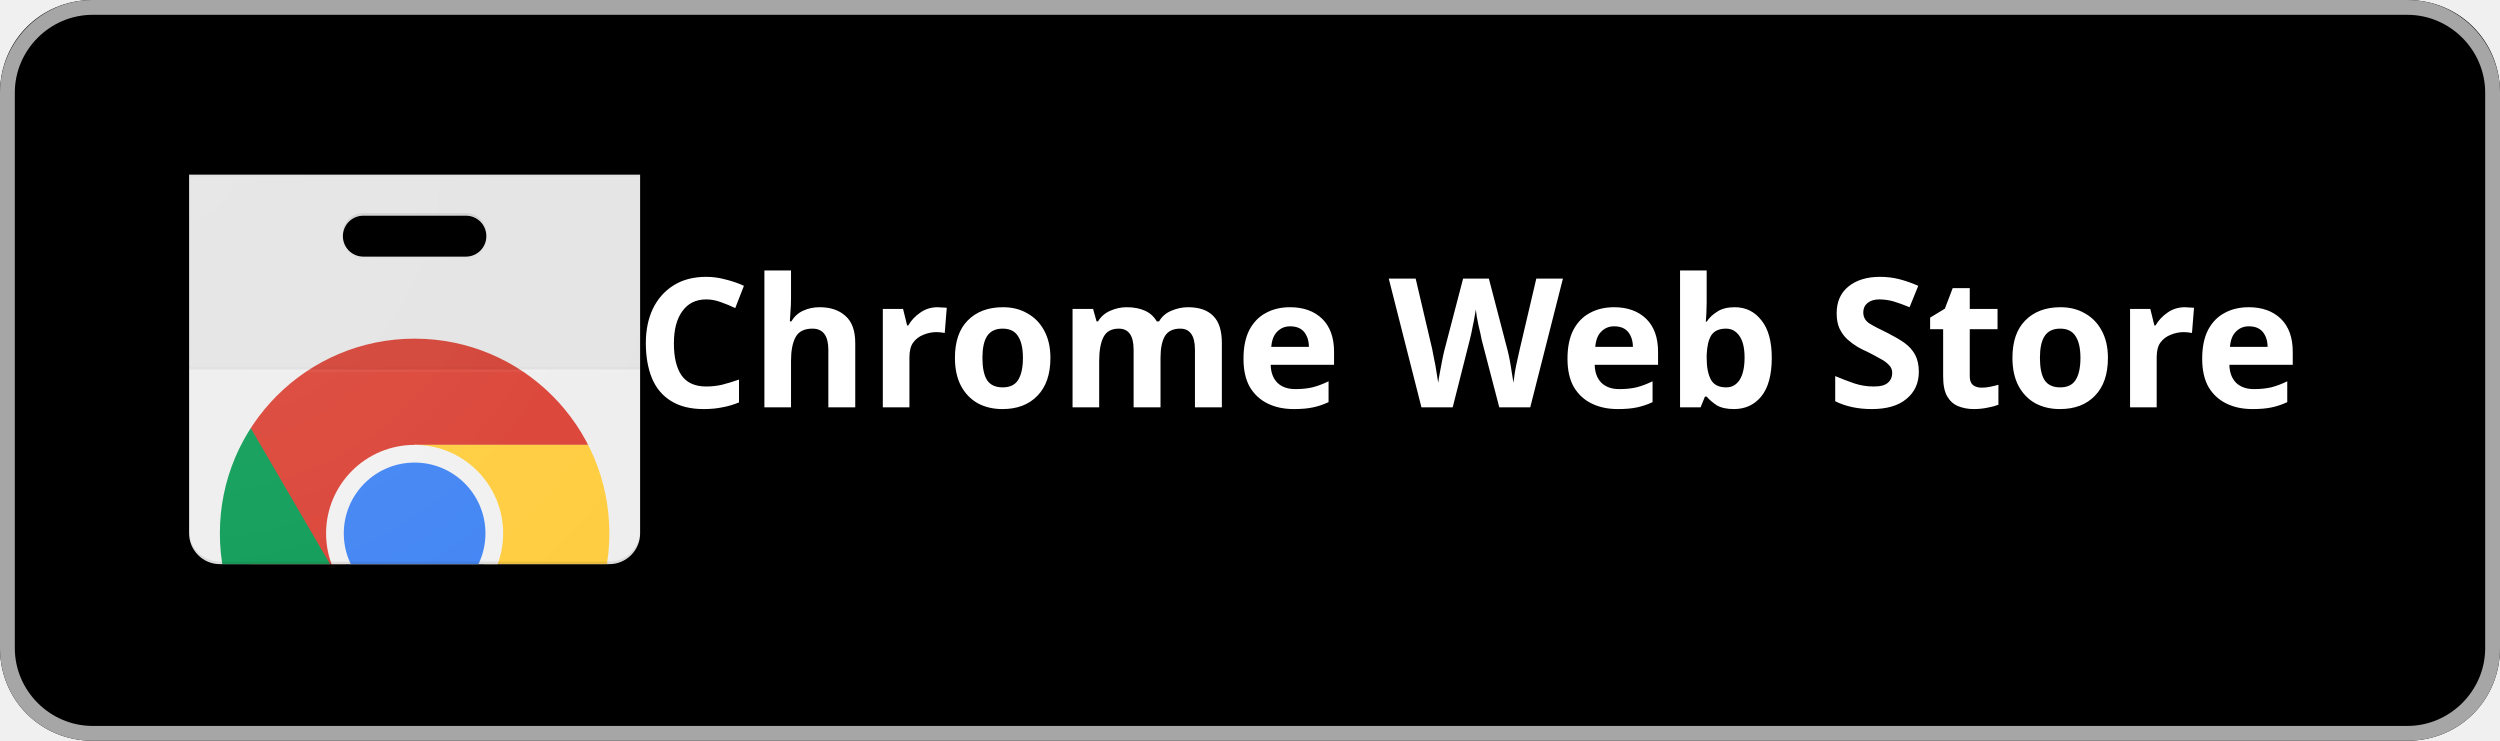
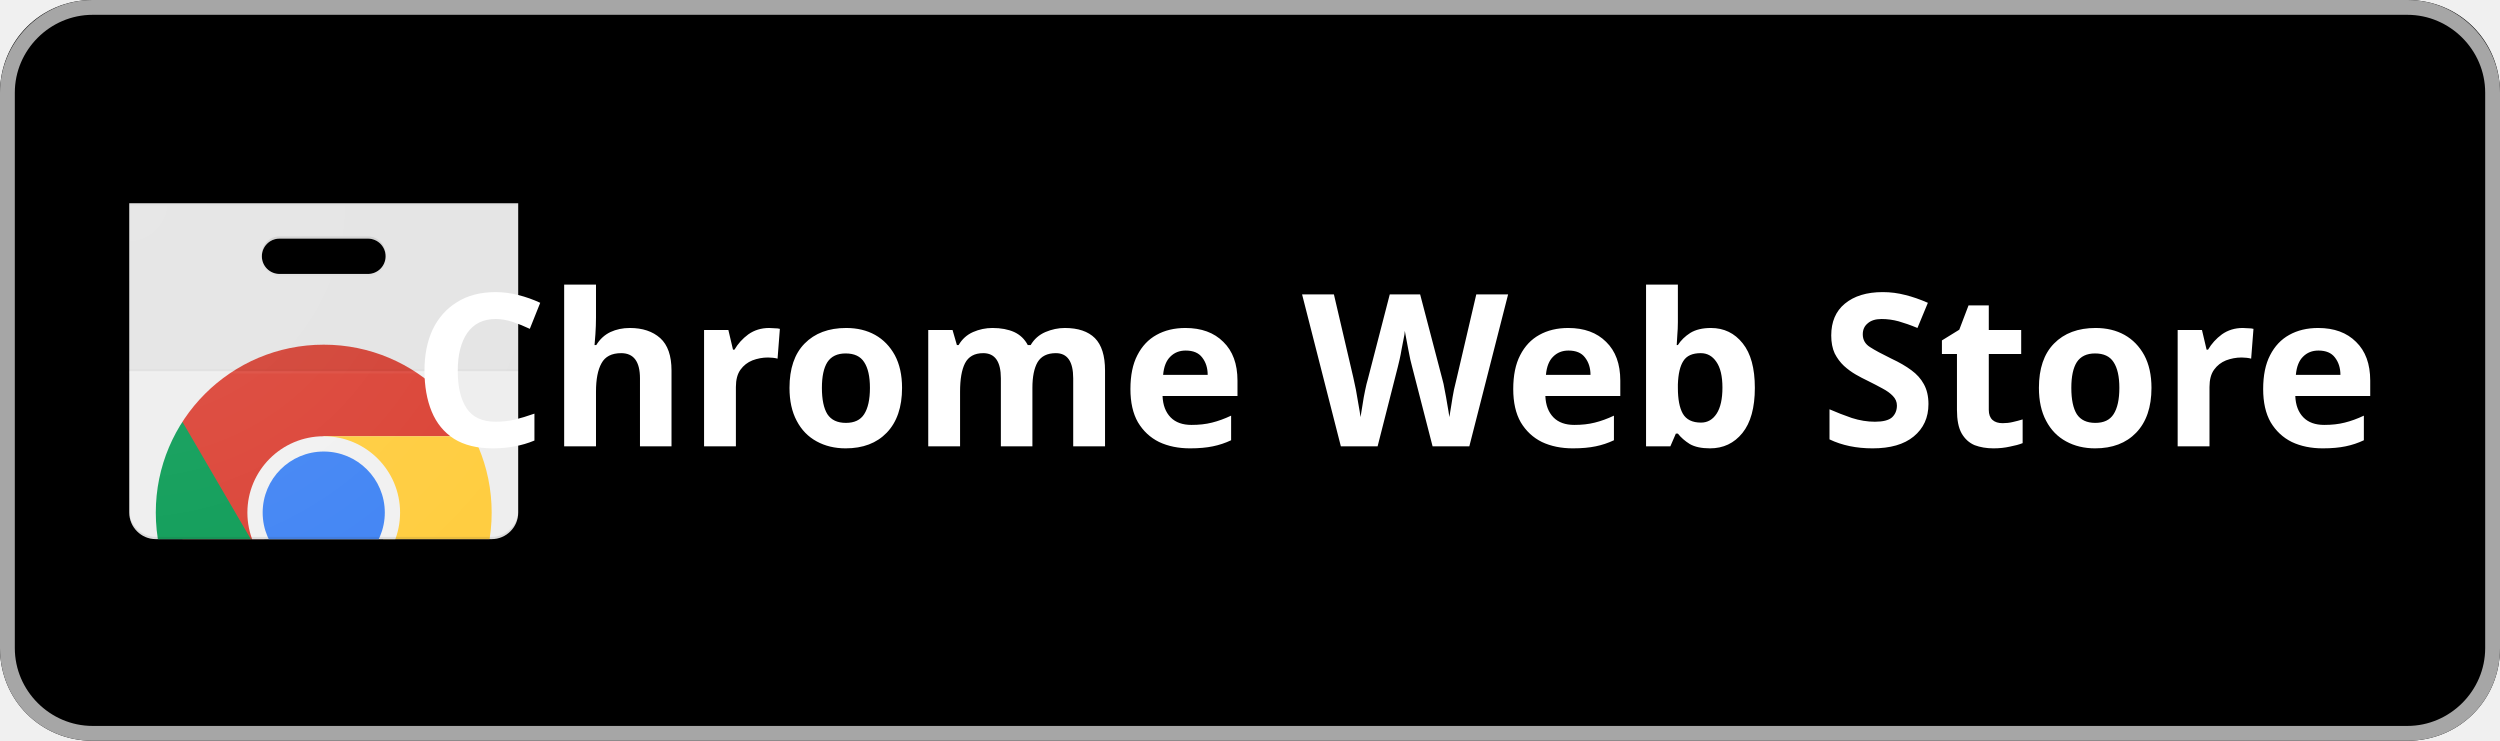
<svg xmlns="http://www.w3.org/2000/svg" xmlns:xlink="http://www.w3.org/1999/xlink" version="1.1" id="artwork" x="0px" y="0px" viewBox="-238 377 135 40" style="enable-background:new -238 377 135 40;" xml:space="preserve">
  <defs id="defs2318">
    <path d="M8 20v140c0 6.6 5.4 12 12 12h152c6.6 0 12-5.4 12-12V20H8zm108 32H76c-4.42 0-8-3.58-8-8s3.58-8 8-8h40c4.42 0 8 3.58 8 8s-3.58 8-8 8z" id="a" />
    <circle cx="96" cy="160" id="c" r="76" />
    <clipPath id="b">
      <use overflow="visible" xlink:href="#a" id="use2614" />
    </clipPath>
    <clipPath id="clipPath2728">
      <use overflow="visible" xlink:href="#a" id="use2726" />
    </clipPath>
    <clipPath id="clipPath2732">
      <use overflow="visible" xlink:href="#a" id="use2730" />
    </clipPath>
    <clipPath id="d">
      <use overflow="visible" xlink:href="#c-3" id="use2624" />
    </clipPath>
    <clipPath id="clipPath2738">
      <use overflow="visible" xlink:href="#c-3" id="use2736" />
    </clipPath>
    <clipPath id="clipPath2742">
      <use overflow="visible" xlink:href="#c-3" id="use2740" />
    </clipPath>
    <clipPath id="clipPath2746">
      <use overflow="visible" xlink:href="#c-3" id="use2744" />
    </clipPath>
    <clipPath id="clipPath2750">
      <use overflow="visible" xlink:href="#a" id="use2748" />
    </clipPath>
    <radialGradient cx="7.502" cy="19.344" gradientUnits="userSpaceOnUse" id="e" r="227.596" gradientTransform="translate(10.24,-21.57714)">
      <stop offset="0" stop-color="#fff" stop-opacity=".1" id="stop2651" />
      <stop offset="1" stop-color="#fff" stop-opacity="0" id="stop2653" />
    </radialGradient>
    <circle cx="96" cy="160" id="c-3" r="76" />
  </defs>
  <style type="text/css" id="style1165">
	.st0{fill:#A6A6A6;}
	.st1{fill:none;}
	.st2{fill:#FFFFFF;stroke:#000000;stroke-miterlimit:10;}
	.st3{fill:#E53029;}
	.st4{fill:#FDD900;}
	.st5{fill:#66B44B;}
	.st6{fill:#61AB48;}
	.st7{fill:#FFFFFF;}
	.st8{fill:url(#SVGID_1_);}
	.st9{fill:#F0CE00;}
	.st10{fill:#D92F27;}
	.st11{fill:url(#SVGID_2_);}
	.st12{fill:url(#SVGID_3_);}
	.st13{fill:#F3F3F3;}
	.st14{fill:#E2E2E2;}
	.st15{fill:url(#SVGID_4_);fill-opacity:0.2;}
	.st16{fill-opacity:5.000000e-002;}
	.st17{fill:#CD151E;}
	.st18{fill:#FA5153;}
	.st19{fill:#ACACAC;}
	.st20{fill:#EEEEEE;}
	.st21{fill:url(#SVGID_5_);}
	.st22{fill:url(#_Path__2_);}
	.st23{fill:url(#SVGID_6_);}
	.st24{fill:url(#SVGID_7_);}
	.st25{fill:url(#SVGID_8_);}
	.st26{fill:url(#SVGID_9_);}
	.st27{fill:url(#SVGID_10_);}
	.st28{fill:url(#SVGID_11_);}
	.st29{fill:url(#SVGID_12_);}
	.st30{fill:url(#SVGID_13_);}
	.st31{fill:url(#SVGID_14_);}
	.st32{fill:url(#SVGID_15_);}
	.st33{fill:url(#SVGID_16_);}
	.st34{fill:url(#SVGID_17_);}
	.st35{fill:url(#SVGID_18_);}
	.st36{fill:url(#SVGID_19_);}
	.st37{fill:url(#SVGID_20_);}
	.st38{fill:url(#SVGID_21_);fill-opacity:0.2;}
	.st39{fill:url(#SVGID_22_);}
	.st40{fill:url(#_Path__3_);}
	.st41{fill:url(#SVGID_23_);}
	.st42{fill:url(#SVGID_24_);}
	.st43{fill:url(#SVGID_25_);}
	.st44{fill:url(#SVGID_26_);}
	.st45{fill:url(#SVGID_27_);}
	.st46{fill:url(#SVGID_28_);}
	.st47{fill:url(#SVGID_29_);}
	.st48{fill:url(#SVGID_30_);}
	.st49{fill:url(#SVGID_31_);}
	.st50{fill:url(#SVGID_32_);}
	.st51{fill:url(#SVGID_33_);}
	.st52{fill:url(#SVGID_34_);}
	.st53{enable-background:new    ;}
</style>
  <g id="g8">
    <path id="path6" d="M-108,417h-125c-2.8,0-5-2.2-5-5v-30c0-2.8,2.2-5,5-5h125c2.8,0,5,2.2,5,5v30   C-103,414.8-105.2,417-108,417z" />
  </g>
  <g id="g14">
    <g id="g12">
      <path id="path10" class="st0" d="M-108,377.8c2.3,0,4.2,1.9,4.2,4.2v30c0,2.3-1.9,4.2-4.2,4.2    h-125c-2.3,0-4.2-1.9-4.2-4.2v-30c0-2.3,1.9-4.2,4.2-4.2H-108 M-108,377h-125c-2.8,0-5,2.3-5,5v30c0,2.8,2.2,5,5,5h125    c2.8,0,5-2.2,5-5v-30C-103,379.3-105.2,377-108,377z" />
    </g>
  </g>
  <g id="g30">
</g>
  <path class="st2" d="M-231.7,391.2" id="path1178" />
  <path class="st2" d="M-230.9,403.5" id="path1180" />
  <linearGradient id="SVGID_1_" gradientUnits="userSpaceOnUse" x1="-213.3" y1="407.291" x2="-213.3" y2="403.36" gradientTransform="matrix(1 0 0 -1 0 796)">
    <stop offset="0" style="stop-color:#96C1E9" id="stop1192" />
    <stop offset="1" style="stop-color:#116CB3" id="stop1194" />
  </linearGradient>
  <linearGradient id="SVGID_18_" gradientUnits="userSpaceOnUse" x1="-189.3" y1="447.394" x2="-189.3" y2="442.745" gradientTransform="matrix(1 0 0 -1 0 796)">
    <stop offset="0" style="stop-color:#96C1E9" id="stop1729" />
    <stop offset="1" style="stop-color:#116CB3" id="stop1731" />
  </linearGradient>
-   <g id="g2716" transform="matrix(0.1383702,0,0,0.1383702,-230.3112,386.6497)">
+   <g id="g2716" transform="matrix(0.1193248,0,0,0.1193248,-233.1955,388.1634)">
    <path d="m 10.24,-21.577 h 192 V 170.423 h -192 z" fill="none" id="path2609" />
    <path clip-path="url(#b)" d="M 8,20 H 184 V 172 H 8 Z" fill="#eeeeee" id="path2617" transform="translate(10.24,-21.57714)" />
    <path clip-path="url(#b)" d="M 116,36 H 76 c -4.42,0 -8,3.58 -8,8 0,4.42 3.58,8 8,8 h 40 c 4.42,0 8,-3.58 8,-8 0,-4.42 -3.58,-8 -8,-8 z" fill="#ffffff" id="path2619" transform="translate(10.24,-21.57714)" />
    <g clip-path="url(#b)" id="g2639" transform="translate(10.24,-21.57714)">
      <defs id="defs2622">
        <circle cx="96" cy="160" id="circle2891" r="76" />
      </defs>
      <clipPath id="clipPath2764">
        <use overflow="visible" xlink:href="#c-3" id="use2762" />
      </clipPath>
      <path clip-path="url(#d)" d="m 32.07,84 v 93.27 H 66.08 L 96,125.45 h 76 V 84 Z m 0,0 v 93.27 H 66.08 L 96,125.45 h 76 V 84 Z" fill="#db4437" id="path2627" />
      <path clip-path="url(#d)" d="m 20,236 h 72.34 l 33.58,-33.58 V 177.28 L 66.08,177.27 20,98.24 Z m 0,0 h 72.34 l 33.58,-33.58 V 177.28 L 66.08,177.27 20,98.24 Z" fill="#0f9d58" id="path2629" />
      <path clip-path="url(#d)" d="M 96,125.45 125.92,177.27 92.35,236 H 172 V 125.45 Z m 0,0 29.92,51.82 L 92.35,236 H 172 V 125.45 Z" fill="#ffcd40" id="path2631" />
      <g clip-path="url(#d)" id="g2637">
        <circle cx="96" cy="160" fill="#f1f1f1" r="34.55" id="circle2633" />
        <circle cx="96" cy="160" fill="#4285f4" r="27.64" id="circle2635" />
      </g>
    </g>
    <path clip-path="url(#b)" d="M 8,20 H 184 V 96 H 8 Z" fill="#212121" fill-opacity="0.05" id="path2641" transform="translate(10.24,-21.57714)" />
    <path d="m 18.24,73.423 h 176 v 1 h -176 z" fill="#212121" fill-opacity="0.02" id="path2643" />
    <path d="m 18.24,74.423 h 176 v 1 h -176 z" fill="#ffffff" fill-opacity="0.05" id="path2645" />
    <path d="m 126.24,30.423 h -40 c -4.25,0 -7.72,-3.32 -7.97,-7.5 -0.02,0.17 -0.03,0.33 -0.03,0.5 0,4.42 3.58,8 8,8 h 40 c 4.42,0 8,-3.58 8,-8 0,-0.17 -0.01,-0.33 -0.03,-0.5 -0.25,4.18 -3.72,7.5 -7.97,7.5 z m -108,-32 v 1 h 176 v -1 z" fill="#212121" fill-opacity="0.02" id="path2647" />
    <path d="m 86.24,14.423 h 40 c 4.25,0 7.72,3.32 7.97,7.5 0.01,-0.17 0.03,-0.33 0.03,-0.5 0,-4.42 -3.58,-8 -8,-8 h -40 c -4.42,0 -8,3.58 -8,8 0,0.17 0.01,0.33 0.03,0.5 0.25,-4.18 3.72,-7.5 7.97,-7.5 z m 96,135 h -152 c -6.6,0 -12,-5.4 -12,-12 v 1 c 0,6.6 5.4,12 12,12 h 152 c 6.6,0 12,-5.4 12,-12 v -1 c 0,6.6 -5.4,12 -12,12 z" fill="#231f20" fill-opacity="0.1" id="path2649" />
    <path d="M 18.24,-1.577 V 138.423 c 0,6.6 5.4,12 12,12 h 152 c 6.6,0 12,-5.4 12,-12 V -1.577 Z m 108,32 h -40 c -4.42,0 -8,-3.58 -8,-8 0,-4.42 3.58,-8 8,-8 h 40 c 4.42,0 8,3.58 8,8 0,4.42 -3.58,8 -8,8 z" fill="url(#e)" id="path2656" style="fill:url(#e)" />
  </g>
-   <text xml:space="preserve" style="font-size:9.731px;font-family:'Pixel Bots';-inkscape-font-specification:'Pixel Bots';text-align:center;text-anchor:middle;fill:#000000;stroke-width:0.243" x="-154.934" y="398.999" id="text3033">
-     <tspan id="tspan3031" x="-154.934" y="398.999" style="font-style:normal;font-variant:normal;font-weight:bold;font-stretch:normal;font-family:'Segoe UI';-inkscape-font-specification:'Segoe UI Bold';fill:#ffffff;stroke-width:0.243">Chrome Web Store</tspan>
+   <text xml:space="preserve" style="font-size:11.498px;font-family:'Pixel Bots';-inkscape-font-specification:'Pixel Bots';text-align:center;text-anchor:middle;fill:#000000;stroke-width:0.262" x="-158.145" y="401.102" id="text3033">
+     <tspan id="tspan3031" x="-158.145" y="401.102" style="font-style:normal;font-variant:normal;font-weight:bold;font-stretch:normal;font-size:11.498px;font-family:'Product Sans';-inkscape-font-specification:'Product Sans Bold';fill:#ffffff;stroke-width:0.262">Chrome Web Store</tspan>
  </text>
</svg>
